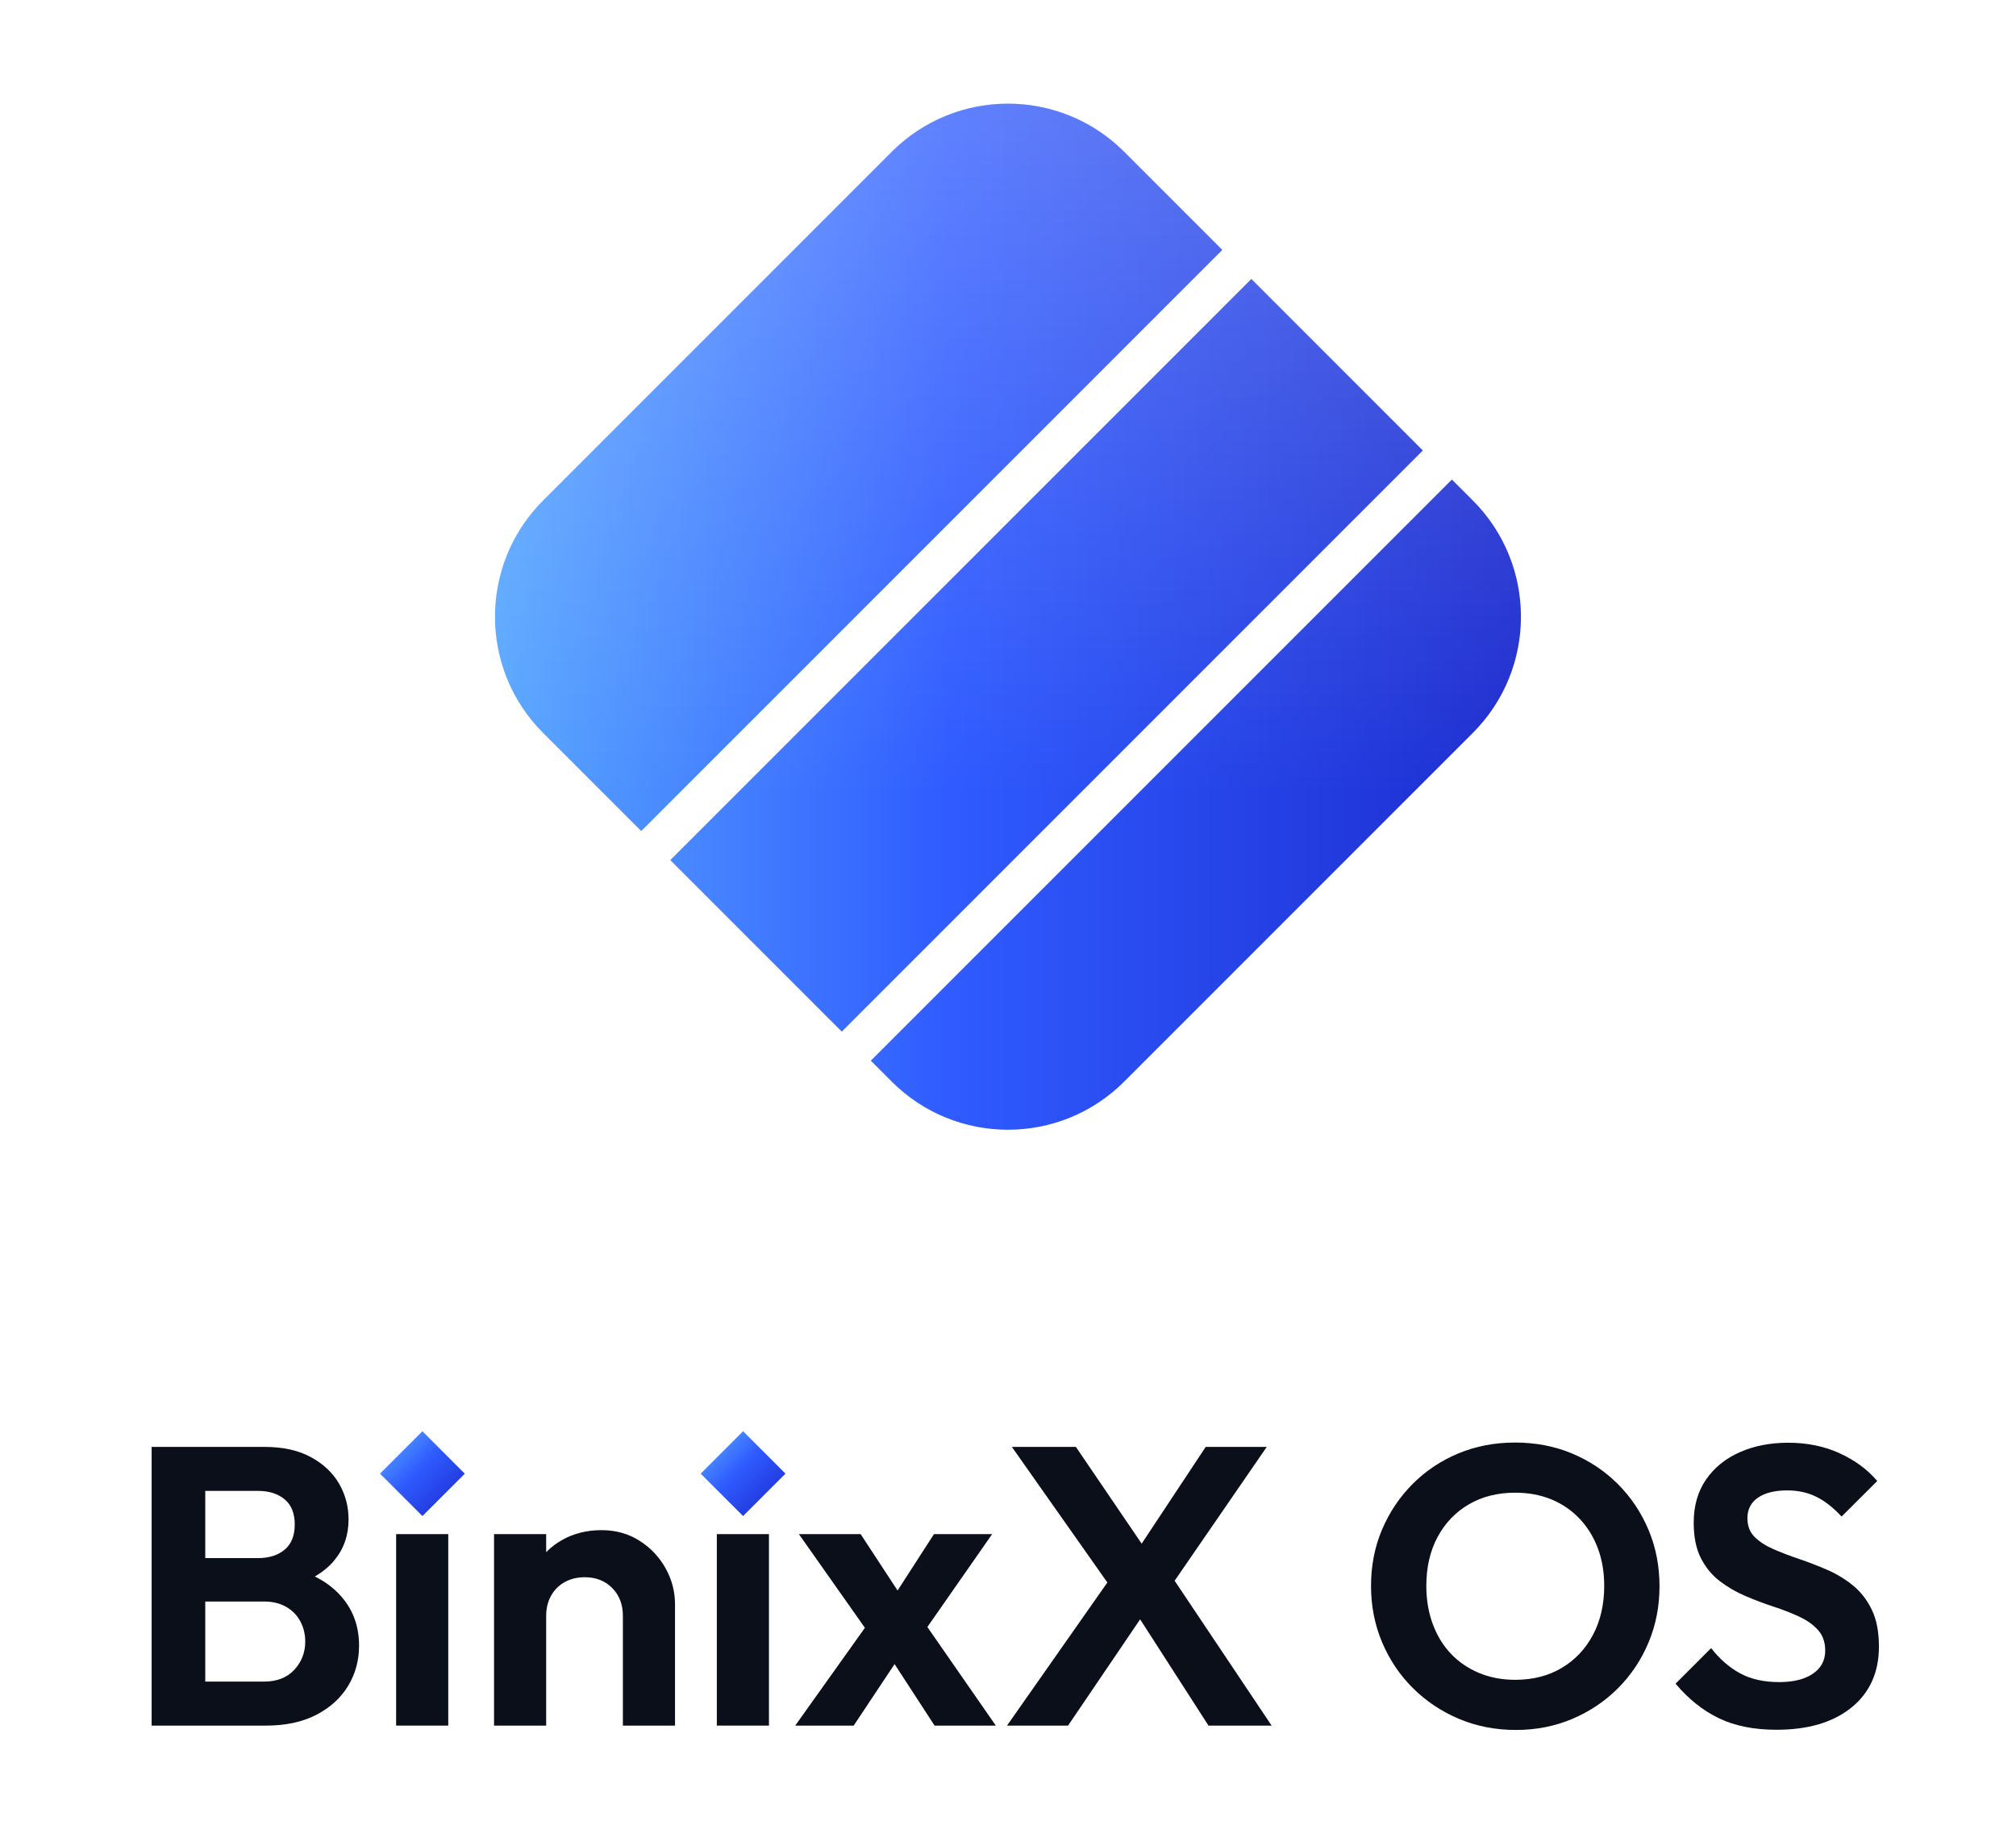
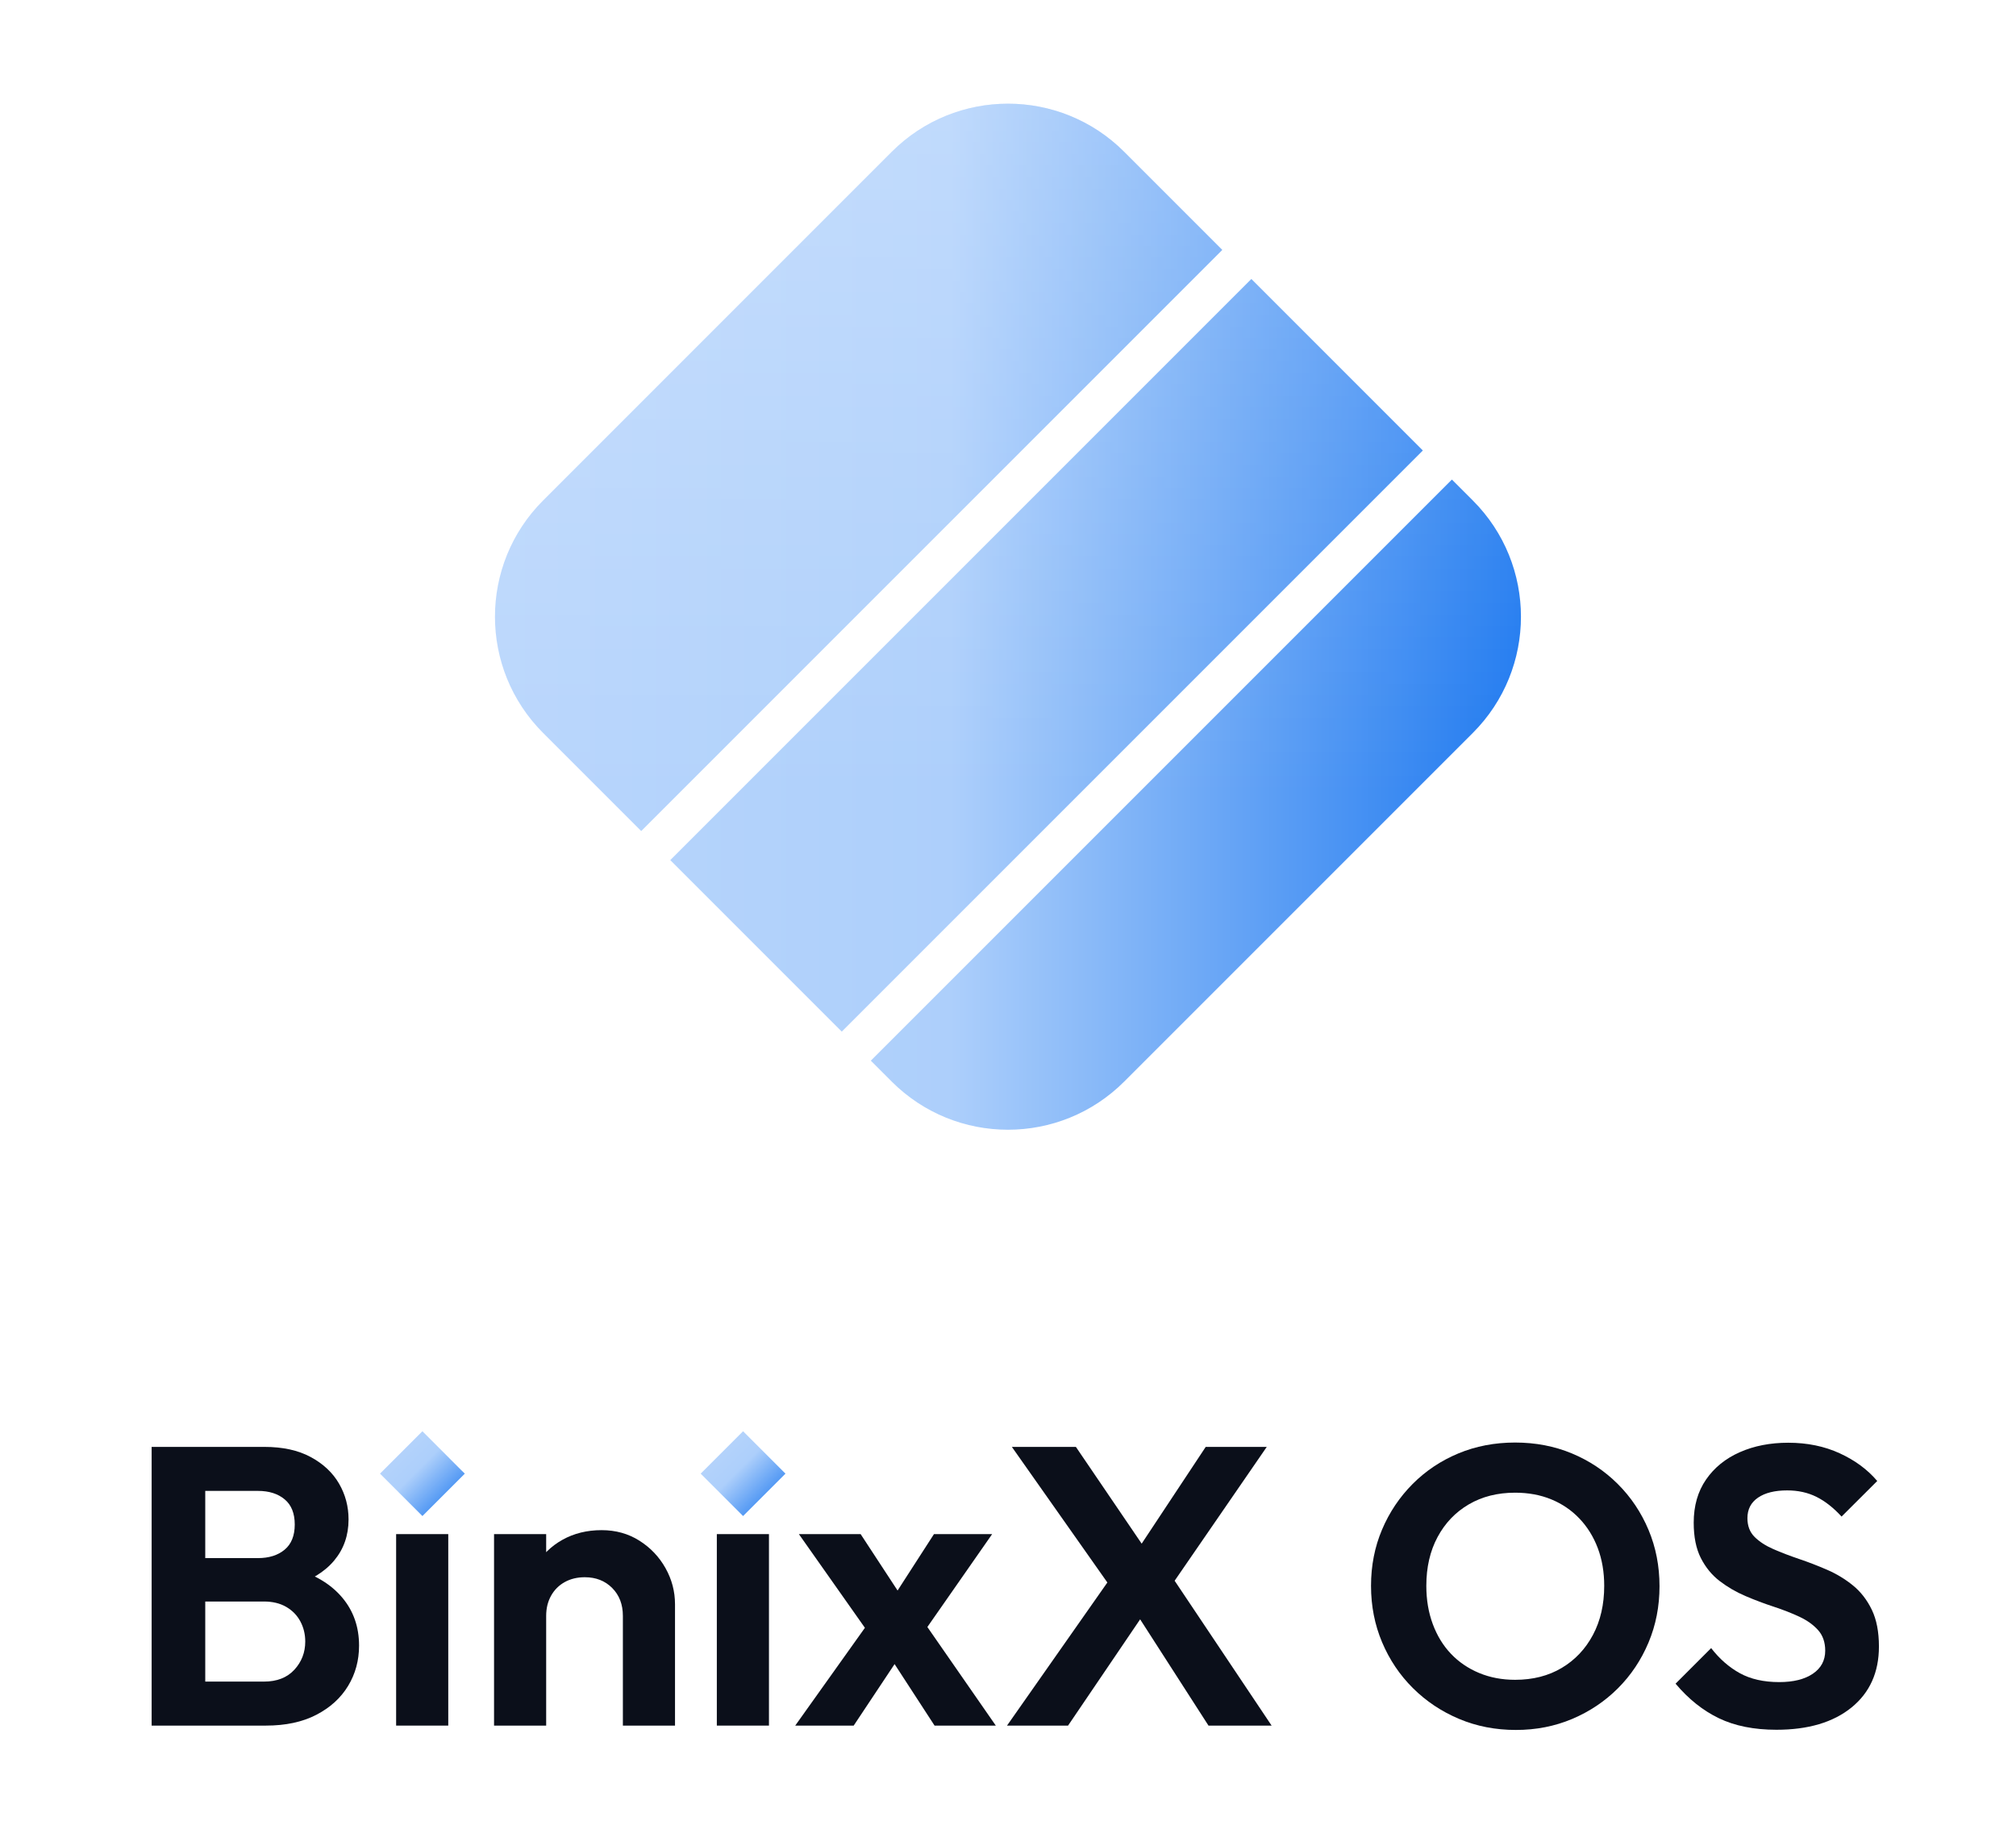
<svg xmlns="http://www.w3.org/2000/svg" width="340" height="307" viewBox="0 0 340 307">
  <defs>
    <clipPath id="c28">
      <rect x="-69.30" y="-69.30" width="138.59" height="138.59" rx="27.72" />
    </clipPath>
    <linearGradient id="g29" gradientUnits="userSpaceOnUse" x1="-69.3" y1="-69.3" x2="69.3" y2="69.3">
-       <stop offset="0" stop-color="#5FB2FF" />
-       <stop offset="0.45" stop-color="#2F5BFF" />
-       <stop offset="1" stop-color="#1A26C9" />
+       <stop offset="0" stop-color="#BBD7FC" />
+       <stop offset="0.45" stop-color="#ADCFFB" />
+       <stop offset="1" stop-color="#0C6EEE" />
    </linearGradient>
    <linearGradient id="h30" x1="1" y1="0" x2="0.35" y2="0.65">
      <stop offset="0" stop-color="#fff" stop-opacity="0.26" />
      <stop offset="1" stop-color="#fff" stop-opacity="0" />
    </linearGradient>
  </defs>
  <g transform="translate(170.00 104.00) rotate(-45)">
    <g clip-path="url(#c28)">
      <rect x="-70.30" y="-69.30" width="140.59" height="51.12" fill="url(#g29)" />
      <rect x="-70.30" y="-11.25" width="140.59" height="40.90" fill="url(#g29)" />
      <rect x="-70.30" y="36.58" width="140.59" height="32.72" fill="url(#g29)" />
      <rect x="-69.30" y="-69.30" width="138.59" height="138.59" fill="url(#h30)" />
    </g>
  </g>
  <path d="M32.243 291.0V283.579H44.511Q47.803 283.579 49.642 281.582Q51.48 279.584 51.48 276.826Q51.48 274.971 50.653 273.425Q49.826 271.879 48.263 270.977Q46.7 270.074 44.511 270.074H32.243V262.753H43.508Q46.299 262.753 48.004 261.333Q49.709 259.912 49.709 257.087Q49.709 254.262 48.004 252.842Q46.299 251.421 43.508 251.421H32.243V244.0H44.594Q49.241 244.0 52.408 245.713Q55.575 247.426 57.18 250.193Q58.784 252.959 58.784 256.235Q58.784 260.263 56.353 263.171Q53.921 266.079 49.224 267.5L49.642 264.542Q54.84 266.012 57.698 269.389Q60.556 272.765 60.556 277.512Q60.556 281.256 58.709 284.306Q56.862 287.356 53.352 289.178Q49.842 291.0 44.845 291.0ZM25.574 291.0V244.0H34.616V291.0Z" fill="#0B0F1A" />
  <path d="M66.807 291.0V258.708H75.599V291.0Z" fill="#0B0F1A" />
  <defs>
    <linearGradient id="g26" x1="0" y1="0" x2="1" y2="1">
-       <stop offset="0" stop-color="#5FB2FF" />
-       <stop offset="0.45" stop-color="#2F5BFF" />
-       <stop offset="1" stop-color="#1A26C9" />
+       <stop offset="0" stop-color="#BBD7FC" />
+       <stop offset="0.45" stop-color="#ADCFFB" />
+       <stop offset="1" stop-color="#0C6EEE" />
    </linearGradient>
  </defs>
  <path d="M71.24 241.36 Q71.81 241.94 77.81 247.94 L78.39 248.51 L71.24 255.66 L64.09 248.51 Z" fill="url(#g26)" />
  <path d="M105.049 291.0V272.498Q105.049 269.606 103.244 267.792Q101.439 265.979 98.626 265.979Q96.713 265.979 95.24 266.798Q93.767 267.617 92.94 269.096Q92.112 270.575 92.112 272.498L88.686 270.726Q88.686 266.965 90.332 264.115Q91.979 261.266 94.882 259.653Q97.785 258.04 101.459 258.04Q105.032 258.04 107.832 259.812Q110.632 261.583 112.236 264.441Q113.841 267.299 113.841 270.542V291.0ZM83.321 291.0V258.708H92.112V291.0Z" fill="#0B0F1A" />
  <path d="M120.894 291.0V258.708H129.686V291.0Z" fill="#0B0F1A" />
  <defs>
    <linearGradient id="g27" x1="0" y1="0" x2="1" y2="1">
-       <stop offset="0" stop-color="#5FB2FF" />
-       <stop offset="0.45" stop-color="#2F5BFF" />
-       <stop offset="1" stop-color="#1A26C9" />
+       <stop offset="0" stop-color="#BBD7FC" />
+       <stop offset="0.45" stop-color="#ADCFFB" />
+       <stop offset="1" stop-color="#0C6EEE" />
    </linearGradient>
  </defs>
  <path d="M125.32 241.36 Q125.90 241.94 131.90 247.94 L132.47 248.51 L125.32 255.66 L118.17 248.51 Z" fill="url(#g27)" />
  <path d="M157.615 291.0 149.107 277.913 147.336 276.592 134.733 258.708H145.146L152.918 270.575L154.623 271.812L167.944 291.0ZM134.115 291.0 147.252 272.564 152.3 278.481 143.976 291.0ZM154.924 276.492 149.826 270.626 157.515 258.708H167.326Z" fill="#0B0F1A" />
  <path d="M203.813 291.0 190.341 270.057H189.004L170.652 244.0H181.449L194.871 263.739H196.208L214.459 291.0ZM169.833 291.0 187.45 265.879 194.118 270.375 180.129 291.0ZM196.659 268.67 189.99 264.174 203.345 244.0H213.64Z" fill="#0B0F1A" />
  <path d="" fill="#0B0F1A" />
  <path d="M255.66 291.735Q250.495 291.735 246.057 289.863Q241.62 287.991 238.285 284.674Q234.951 281.356 233.087 276.935Q231.224 272.514 231.224 267.433Q231.224 262.335 233.079 257.956Q234.934 253.577 238.235 250.259Q241.536 246.942 245.949 245.103Q250.361 243.265 255.526 243.265Q260.691 243.265 265.103 245.103Q269.516 246.942 272.842 250.259Q276.168 253.577 278.023 257.99Q279.878 262.402 279.878 267.5Q279.878 272.581 278.023 276.994Q276.168 281.406 272.867 284.707Q269.566 288.008 265.162 289.872Q260.757 291.735 255.66 291.735ZM255.526 283.278Q260.022 283.278 263.39 281.272Q266.758 279.267 268.655 275.698Q270.552 272.13 270.552 267.433Q270.552 263.94 269.466 261.065Q268.379 258.19 266.373 256.084Q264.368 253.978 261.627 252.85Q258.885 251.722 255.526 251.722Q251.08 251.722 247.712 253.694Q244.344 255.666 242.447 259.201Q240.55 262.736 240.55 267.433Q240.55 270.943 241.637 273.876Q242.723 276.81 244.704 278.891Q246.684 280.972 249.45 282.125Q252.217 283.278 255.526 283.278Z" fill="#0B0F1A" />
  <path d="M299.601 291.702Q293.918 291.702 289.882 289.755Q285.845 287.808 282.586 283.93L288.586 277.93Q290.692 280.654 293.417 282.158Q296.141 283.663 300.069 283.663Q303.663 283.663 305.743 282.25Q307.824 280.838 307.824 278.364Q307.824 276.241 306.621 274.896Q305.417 273.55 303.445 272.631Q301.473 271.712 299.1 270.935Q296.726 270.158 294.361 269.146Q291.996 268.135 290.024 266.623Q288.052 265.11 286.848 262.745Q285.645 260.38 285.645 256.786Q285.645 252.524 287.726 249.507Q289.807 246.49 293.417 244.894Q297.027 243.298 301.59 243.298Q306.387 243.298 310.265 245.078Q314.142 246.858 316.599 249.75L310.582 255.75Q308.526 253.51 306.345 252.424Q304.164 251.337 301.406 251.337Q298.281 251.337 296.492 252.558Q294.704 253.778 294.704 256.017Q294.704 257.973 295.907 259.176Q297.111 260.38 299.083 261.241Q301.055 262.101 303.429 262.904Q305.802 263.706 308.167 264.734Q310.532 265.762 312.504 267.366Q314.477 268.971 315.68 271.461Q316.883 273.952 316.883 277.662Q316.883 284.197 312.254 287.95Q307.624 291.702 299.601 291.702Z" fill="#0B0F1A" />
</svg>
